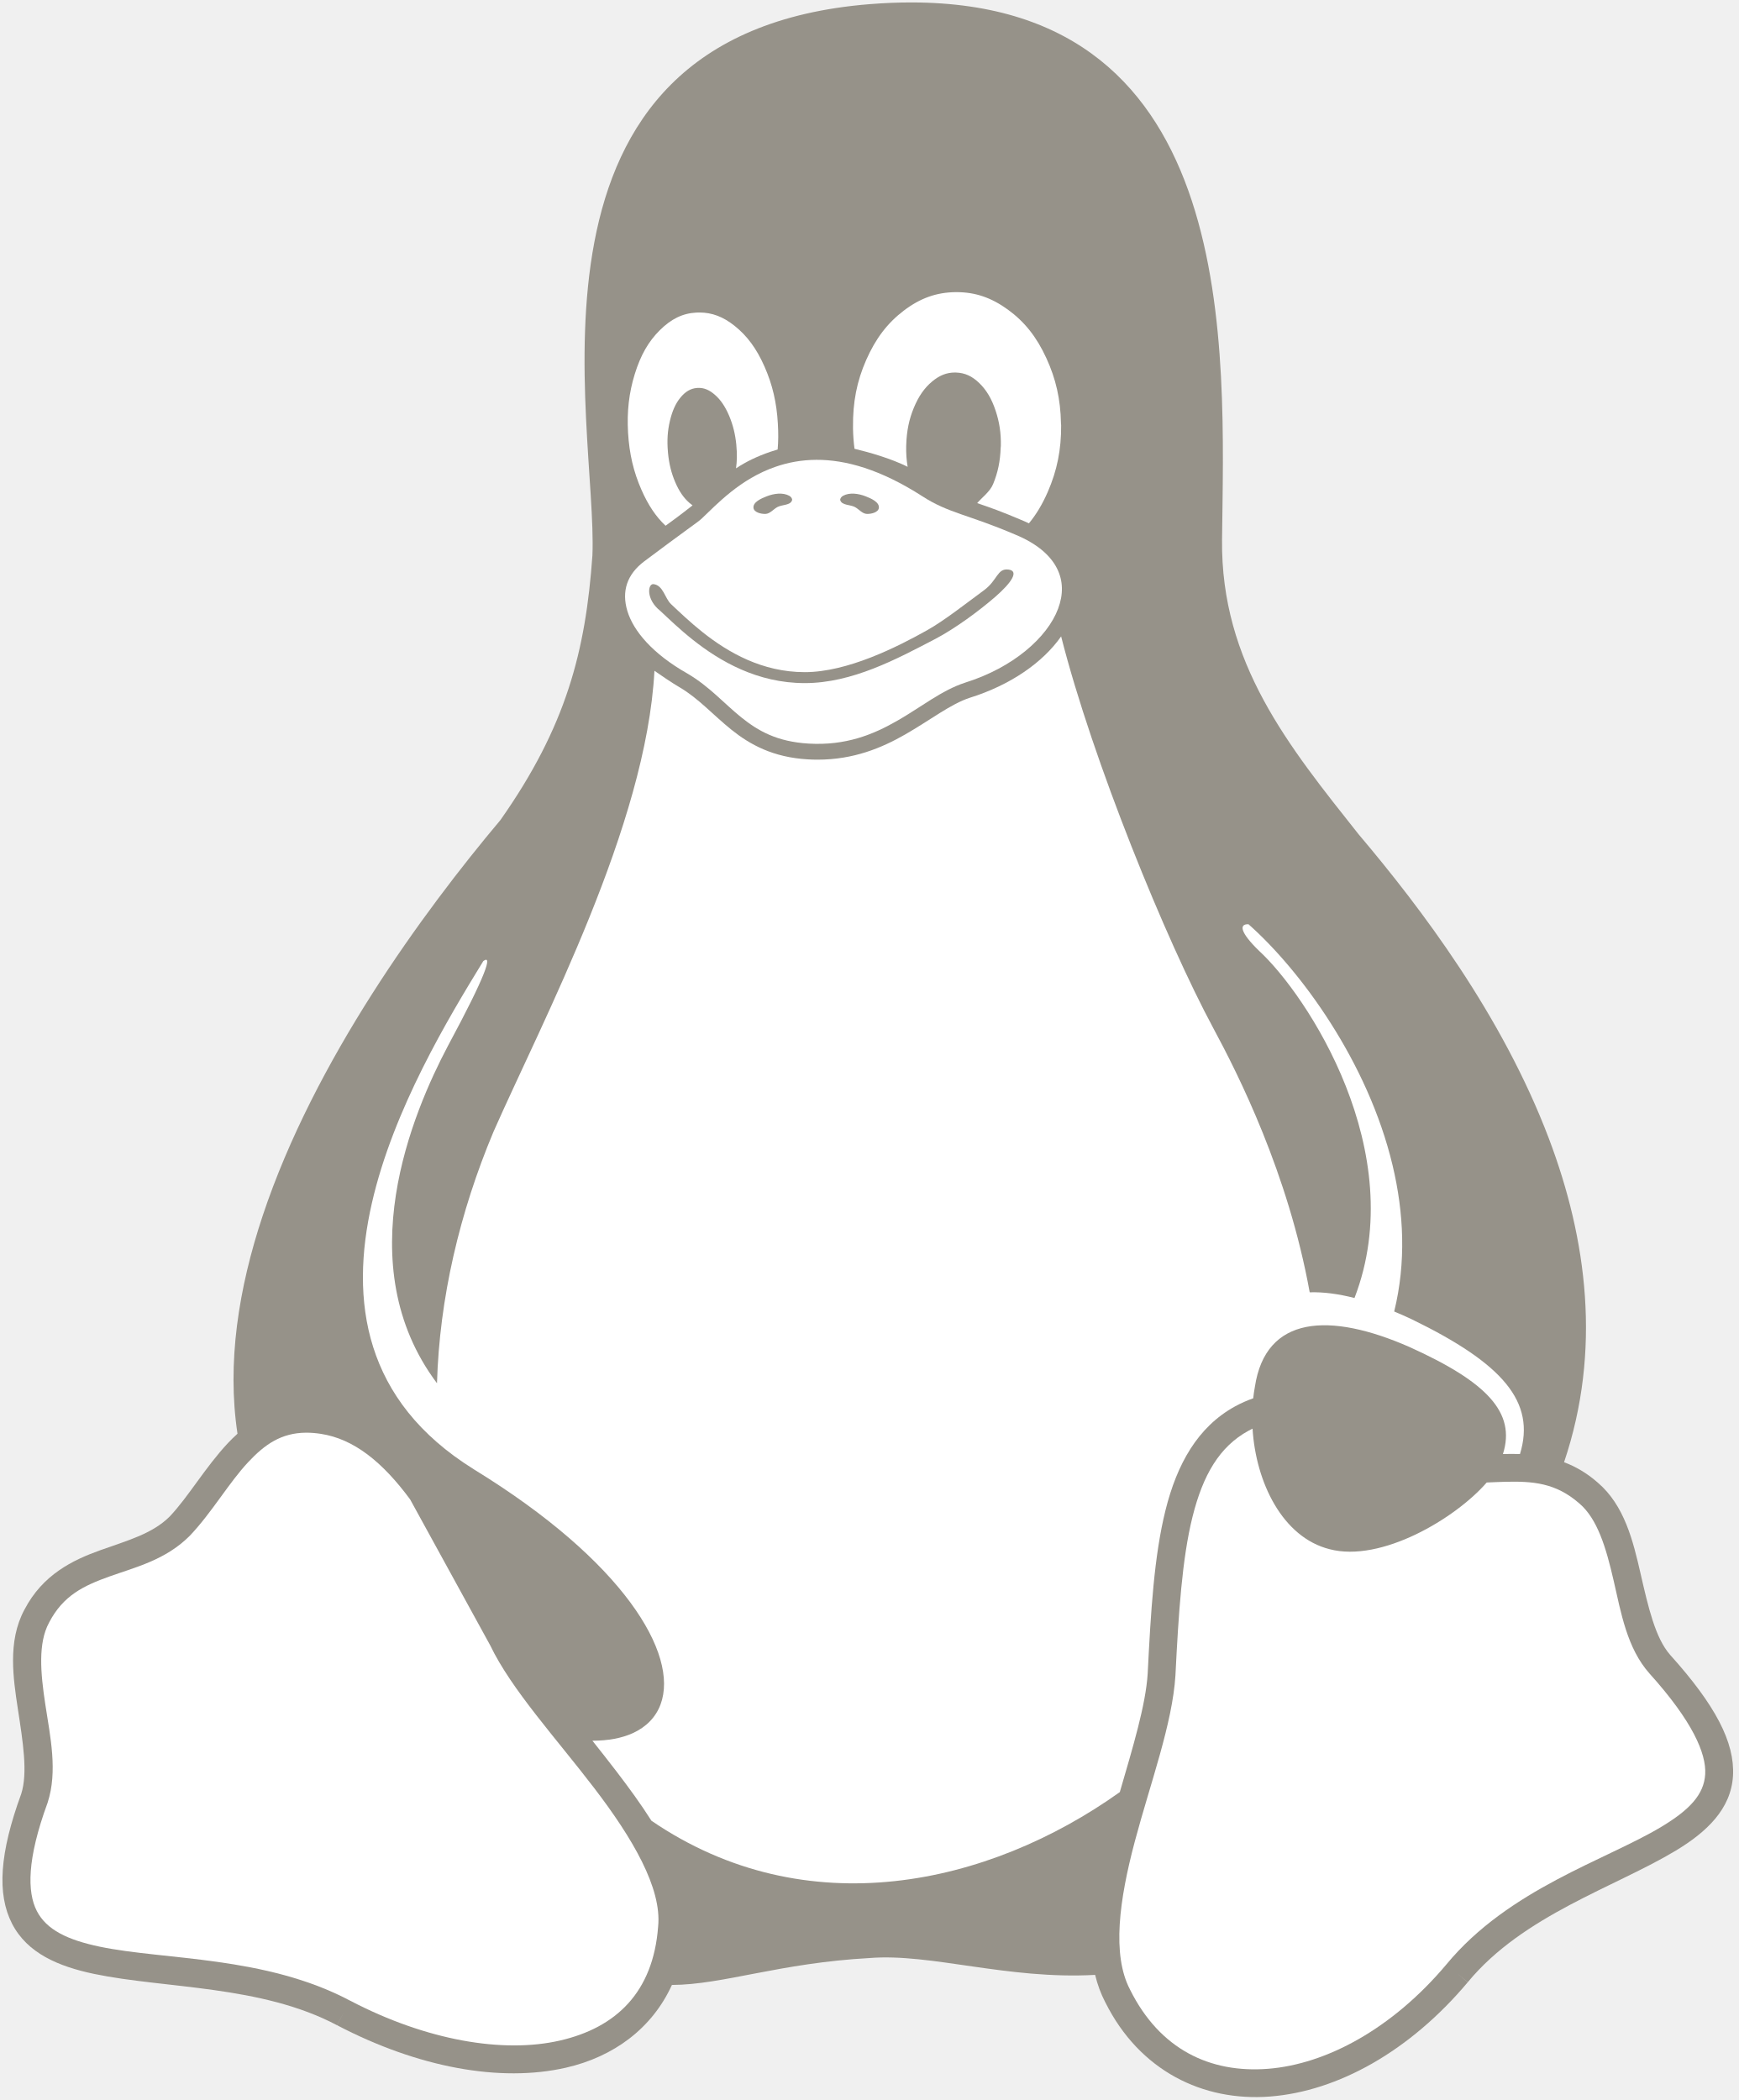
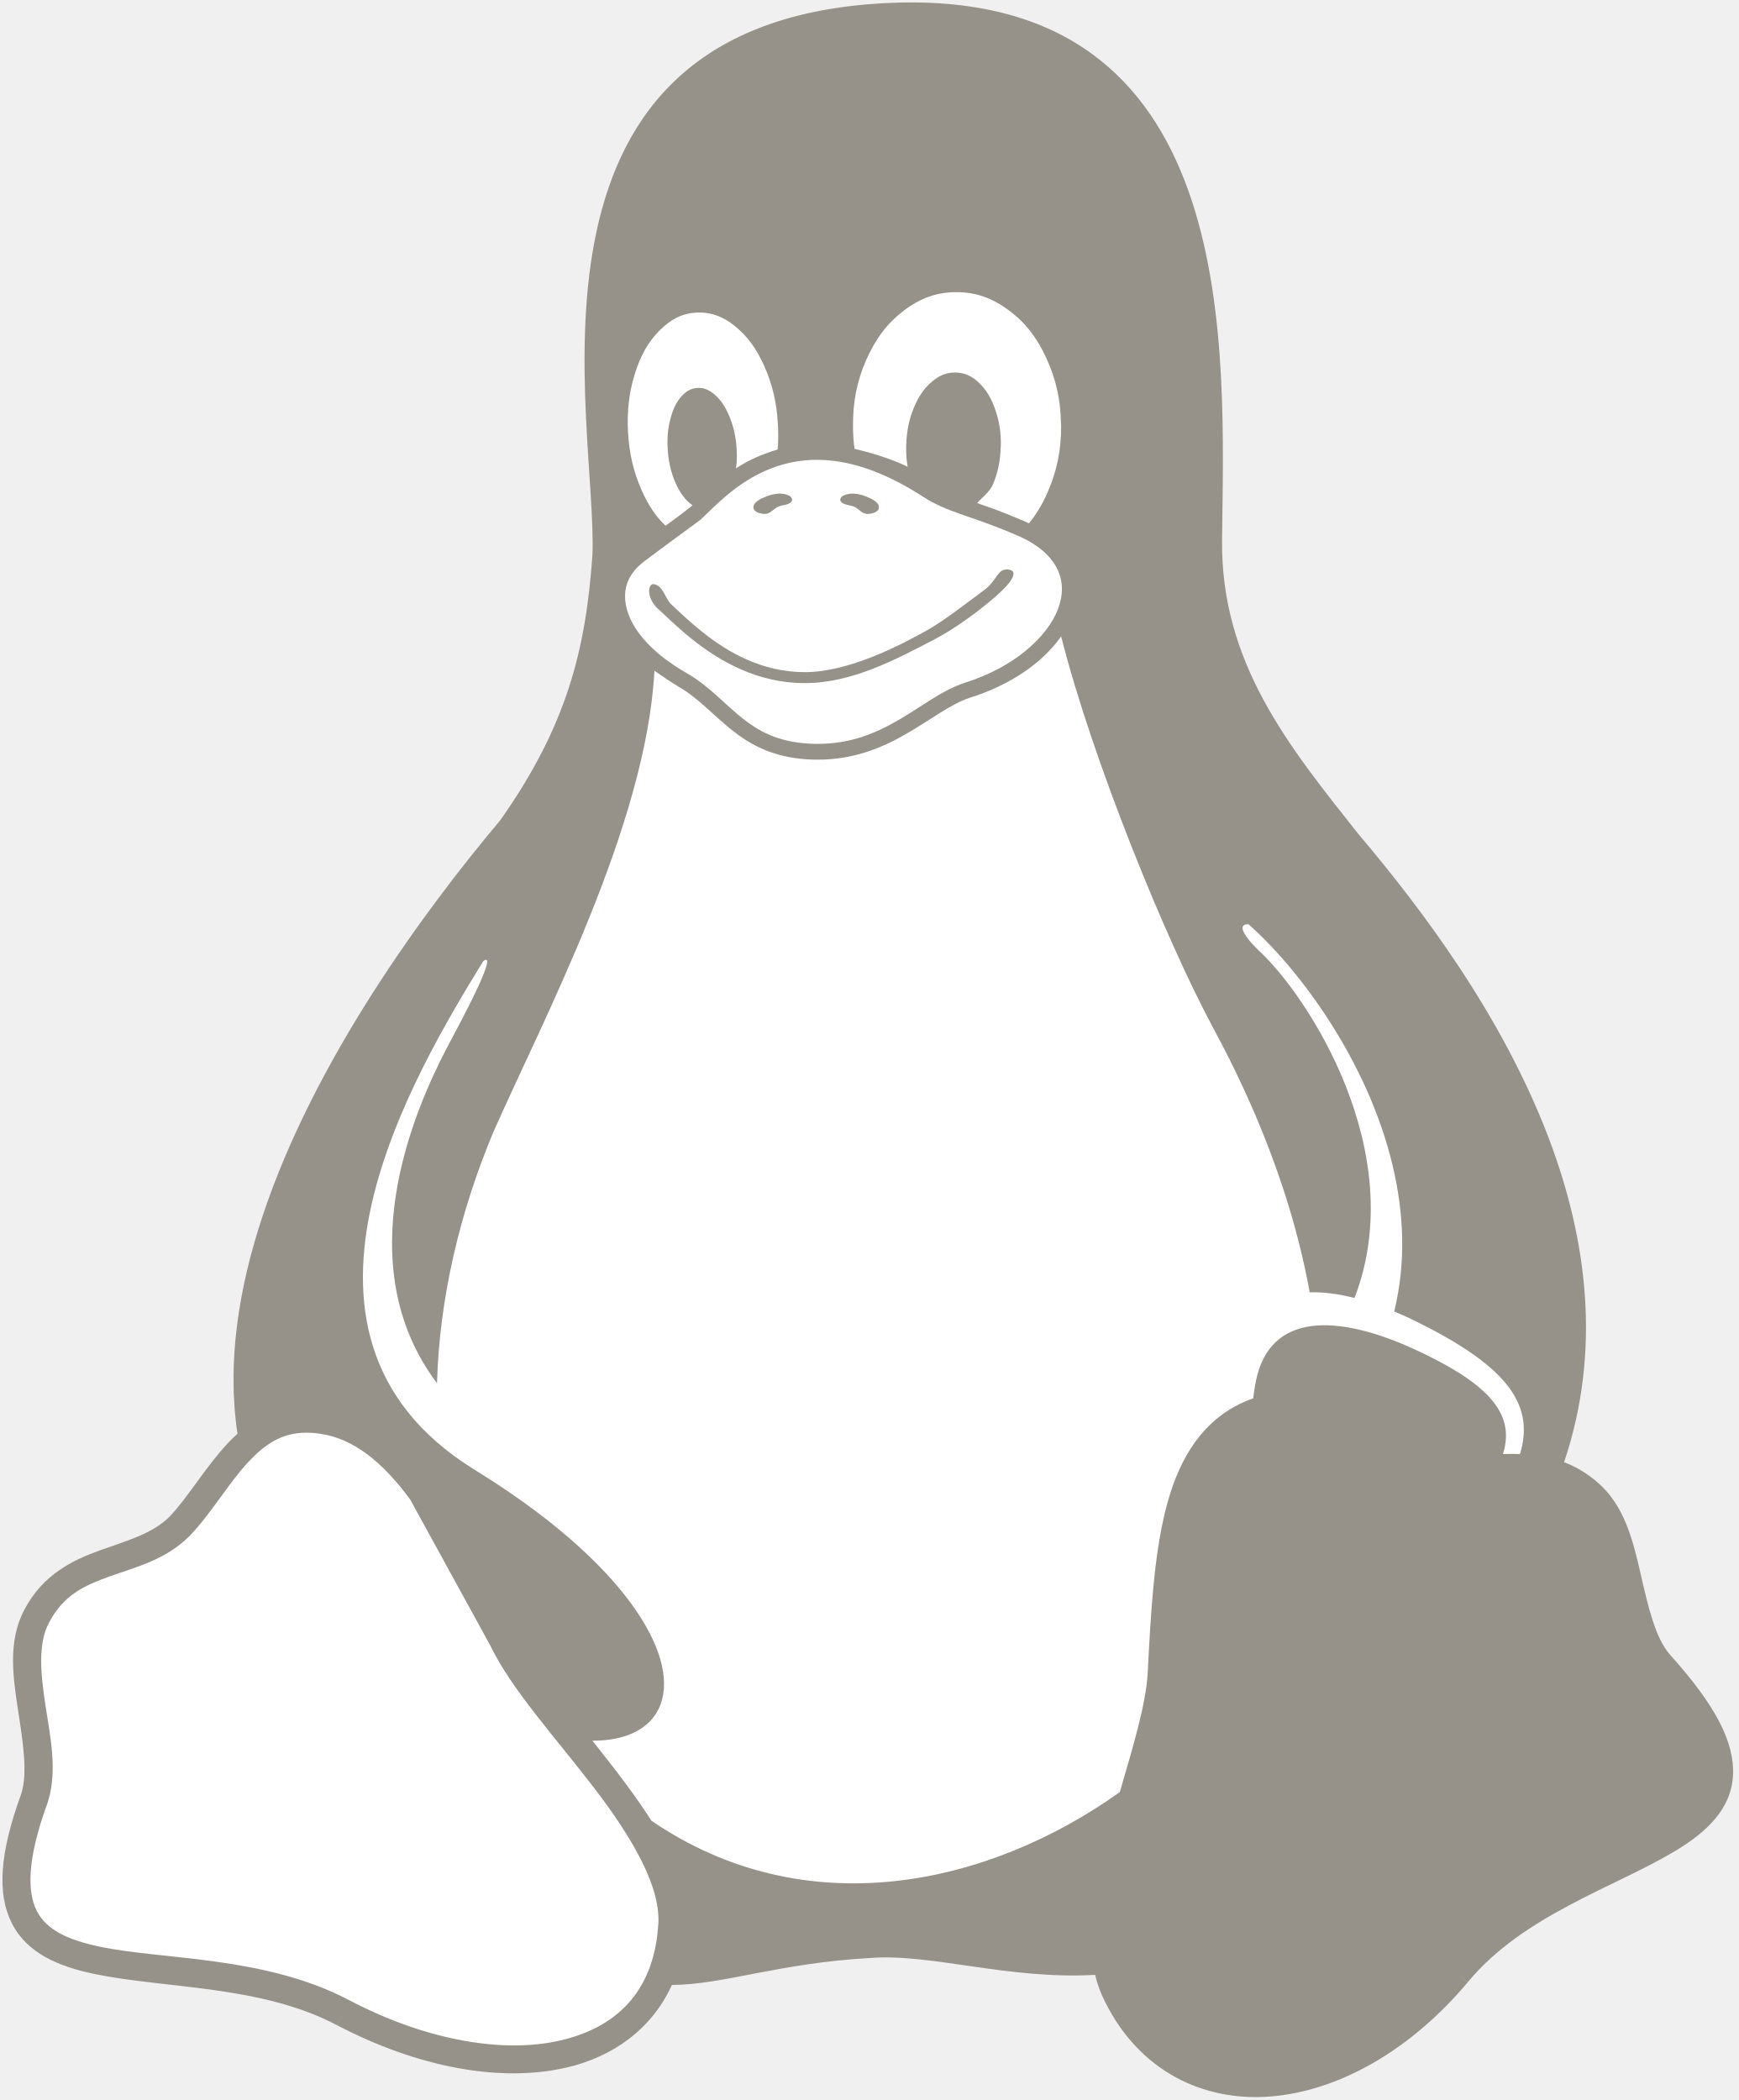
<svg xmlns="http://www.w3.org/2000/svg" version="1.1" id="Calque_1" x="0px" y="0px" width="712px" height="860px" viewBox="0 0 712 860" enable-background="new 0 0 712 860" xml:space="preserve">
  <defs id="defs21">
    <linearGradient id="linearGradient28799-5-5">
      <stop id="stop28801-1-9" offset="0" style="stop-color:#fefefc;stop-opacity:1;" />
      <stop style="stop-color:#fefefc;stop-opacity:1" offset="0.757" id="stop28807-2-6" />
      <stop id="stop28803-6-3" offset="1" style="stop-color:#d4d4d4;stop-opacity:1" />
    </linearGradient>
    <linearGradient id="linearGradient28853-5">
      <stop id="stop28855-3" offset="0" style="stop-color:#969289;stop-opacity:1" />
      <stop style="stop-color:#969289;stop-opacity:1" offset="0.734" id="stop28865-0" />
      <stop id="stop28857-9" offset="1" style="stop-color:#5c5c5c;stop-opacity:1;" />
    </linearGradient>
    <linearGradient id="linearGradient28935-8">
      <stop id="stop28937-7" offset="0" style="stop-color:#949494;stop-opacity:0.392;" />
      <stop style="stop-color:#949494;stop-opacity:1;" offset="0.5" id="stop28943-3" />
      <stop id="stop28939-8" offset="1" style="stop-color:#949494;stop-opacity:0.392;" />
    </linearGradient>
    <linearGradient id="linearGradient28976-3">
      <stop id="stop28978-7" offset="0" style="stop-color:#747474;stop-opacity:1" />
      <stop style="stop-color:#8c8c8c;stop-opacity:1;" offset="0.125" id="stop29259-5" />
      <stop style="stop-color:#a4a4a4;stop-opacity:1;" offset="0.25" id="stop29257-0" />
      <stop style="stop-color:#d4d4d4;stop-opacity:1" offset="0.5" id="stop28984-4" />
      <stop id="stop28986-0" offset="0.619" style="stop-color:#d4d4d4;stop-opacity:1" />
      <stop id="stop28980-2" offset="1" style="stop-color:#7c7c7c;stop-opacity:1" />
    </linearGradient>
    <clipPath id="clipPath29028-5" clipPathUnits="userSpaceOnUse">
      <path id="path29030-7" d="m 85.75,122.362 c -2.78,1.91 -5.111,4.575 -6.25,7.75 -1.436,4.002 -0.886,8.481 0.5,12.5 1.419,4.117 3.794,8.041 7.379,10.512 1.793,1.236 3.868,2.083 6.03,2.339 2.162,0.256 4.409,-0.095 6.34,-1.101 2.353,-1.226 4.148,-3.373 5.262,-5.781 1.114,-2.408 1.589,-5.07 1.738,-7.719 0.19,-3.375 -0.14,-6.806 -1.25,-10 -1.205,-3.469 -3.39,-6.671 -6.473,-8.667 -1.541,-0.998 -3.292,-1.684 -5.111,-1.935 -1.819,-0.252 -3.705,-0.063 -5.416,0.602 -0.975,0.379 -1.887,0.907 -2.75,1.5" style="fill:url(#radialGradient29032);fill-opacity:1;stroke:none" />
    </clipPath>
    <linearGradient id="linearGradient29336-6">
      <stop id="stop29338-1" offset="0" style="stop-color:#646464;stop-opacity:1" />
      <stop style="stop-color:#646464;stop-opacity:1.583" offset="0.306" id="stop29344-7" />
      <stop id="stop29354-5" offset="0.47" style="stop-color:#646464;stop-opacity:1" />
      <stop style="stop-color:#646464;stop-opacity:1.257" offset="0.728" id="stop29356-3" />
      <stop id="stop29340-6" offset="1" style="stop-color:#646464;stop-opacity:1;" />
    </linearGradient>
    <linearGradient id="linearGradient29477-3">
      <stop id="stop29479-5" offset="0" style="stop-color:#757574;stop-opacity:0" />
      <stop style="stop-color:#757574;stop-opacity:1;" offset="0.263" id="stop29487-5" />
      <stop style="stop-color:#757574;stop-opacity:1;" offset="0.5" id="stop29485-0" />
      <stop id="stop29481-3" offset="1" style="stop-color:#757574;stop-opacity:0" />
    </linearGradient>
    <linearGradient id="linearGradient28469-0">
      <stop style="stop-color:#d2940a;stop-opacity:1" offset="0" id="stop28479-4" />
      <stop style="stop-color:#d89c08;stop-opacity:1" offset="0.751" id="stop28477-2" />
      <stop id="stop28485-7" offset="0.866" style="stop-color:#b67e07;stop-opacity:1;" />
      <stop id="stop28473-1" offset="1" style="stop-color:#946106;stop-opacity:1" />
    </linearGradient>
    <linearGradient id="linearGradient28275-8">
      <stop id="stop28277-1" offset="0" style="stop-color:#ad780a;stop-opacity:1" />
      <stop style="stop-color:#d89e08;stop-opacity:1" offset="0.12" id="stop28291-9" />
      <stop style="stop-color:#edb80b;stop-opacity:1" offset="0.255" id="stop28289-6" />
      <stop style="stop-color:#ebc80d;stop-opacity:1" offset="0.392" id="stop28287-6" />
      <stop style="stop-color:#f5d838;stop-opacity:1" offset="0.527" id="stop28285-7" />
      <stop style="stop-color:#f6d811;stop-opacity:1" offset="0.769" id="stop28283-7" />
      <stop id="stop28279-5" offset="1" style="stop-color:#f5cd31;stop-opacity:1" />
    </linearGradient>
    <linearGradient id="linearGradient29529-6">
      <stop id="stop29531-0" offset="0" style="stop-color:#3a2903;stop-opacity:1;" />
      <stop style="stop-color:#735208;stop-opacity:1" offset="0.555" id="stop29539-7" />
      <stop id="stop29533-8" offset="1" style="stop-color:#ac8c04;stop-opacity:1" />
    </linearGradient>
    <clipPath id="clipPath29644-8" clipPathUnits="userSpaceOnUse">
      <path id="path29646-8" d="m 54.232,122.362 c -1.781,0.097 -3.485,0.919 -4.788,2.137 -1.303,1.218 -2.221,2.812 -2.786,4.504 -1.13,3.384 -0.875,7.052 -0.619,10.61 0.233,3.222 0.47,6.505 1.677,9.502 0.603,1.498 1.45,2.91 2.58,4.064 1.13,1.154 2.552,2.042 4.118,2.434 1.469,0.368 3.038,0.292 4.483,-0.162 1.445,-0.454 2.764,-1.279 3.846,-2.338 1.579,-1.545 2.643,-3.566 3.253,-5.689 0.61,-2.123 0.784,-4.352 0.752,-6.561 -0.04,-2.764 -0.401,-5.539 -1.266,-8.164 -0.865,-2.626 -2.246,-5.103 -4.173,-7.086 -0.933,-0.96 -1.998,-1.805 -3.199,-2.397 -1.201,-0.592 -2.543,-0.925 -3.88,-0.853" style="fill:url(#radialGradient29648);fill-opacity:1;stroke:none" />
    </clipPath>
    <clipPath clipPathUnits="userSpaceOnUse" id="clipPath14656-7">
      <path d="m 304.847,225.45 c 6.016,4.923 9.777,12.317 10.943,20.003 1.825,12.031 -2.346,24.075 -6.446,35.533 -0.817,2.285 -1.64,4.59 -1.965,6.995 -0.325,2.405 -0.119,4.948 1.029,7.086 1.303,2.425 3.732,4.125 6.367,4.923 2.589,0.784 5.394,0.761 8.015,0.092 2.621,-0.669 5.061,-1.968 7.187,-3.64 5.48,-4.31 8.758,-10.986 10.01,-17.844 1.252,-6.858 0.639,-13.929 -0.551,-20.798 -1.623,-9.369 -4.309,-18.54 -7.74,-27.408 -2.518,-6.507 -5.468,-12.911 -9.618,-18.52 -4.046,-5.469 -9.162,-10.09 -13.103,-15.635 -2.732,-3.844 -4.9,-8.131 -8.192,-11.508 -1.646,-1.689 -3.577,-3.135 -5.77,-4.001 -2.193,-0.866 -4.664,-1.124 -6.933,-0.482 -1.505,0.426 -2.892,1.237 -4.038,2.301 -1.146,1.064 -2.053,2.376 -2.693,3.803 -1.28,2.853 -1.477,6.112 -0.965,9.198 0.661,3.983 2.444,7.693 4.466,11.189 2.274,3.932 4.918,7.719 8.384,10.654 3.599,3.047 7.962,5.074 11.611,8.06" id="path14658-9" style="fill:none;stroke:#c17d11;stroke-width:1px;stroke-linecap:butt;stroke-linejoin:miter;stroke-opacity:1" />
    </clipPath>
    <clipPath clipPathUnits="userSpaceOnUse" id="clipPath14489-3">
      <path style="fill:url(#linearGradient14493);fill-opacity:1;stroke:none" d="m 516.006,331.876 c -0.671,1.719 -1.627,3.327 -2.816,4.738 -2.624,3.115 -6.268,5.17 -9.896,7.02 -6.189,3.154 -12.602,5.922 -18.42,9.717 -3.898,2.542 -7.496,5.527 -10.86,8.742 -2.877,2.75 -5.606,5.687 -8.832,8.018 -3.256,2.351 -7.019,4.054 -10.991,4.65 -4.83,0.725 -9.821,-0.213 -14.299,-2.164 -3.138,-1.367 -6.156,-3.323 -7.963,-6.229 -1.814,-2.918 -2.228,-6.488 -2.233,-9.924 -0.008,-6.077 1.118,-12.09 2.178,-18.073 0.881,-4.972 1.719,-9.955 2.26,-14.975 0.983,-9.131 0.976,-18.353 0.32,-27.513 -0.11,-1.534 -0.238,-3.083 -0.008,-4.604 0.229,-1.521 0.855,-3.037 2.021,-4.04 1.077,-0.927 2.521,-1.336 3.939,-1.415 1.419,-0.079 2.834,0.147 4.24,0.352 3.313,0.484 6.652,0.865 9.889,1.717 2.043,0.537 4.033,1.259 6.072,1.811 3.403,0.92 6.966,1.361 10.467,0.952 3.769,-0.441 7.43,-1.857 11.224,-1.765 1.557,0.038 3.102,0.332 4.586,0.8 1.515,0.478 3.009,1.162 4.123,2.295 0.846,0.861 1.436,1.945 1.879,3.069 0.66,1.674 1.015,3.457 1.167,5.249 0.135,1.588 0.113,3.194 0.414,4.759 0.495,2.575 1.847,4.923 3.528,6.935 1.681,2.012 3.69,3.72 5.696,5.408 1.999,1.681 4.011,3.355 6.167,4.828 1.012,0.692 2.056,1.339 3.017,2.101 0.961,0.761 1.845,1.647 2.445,2.715 0.815,1.449 1.064,3.208 0.683,4.826 l 2e-5,0" id="path14491-6" />
    </clipPath>
    <clipPath clipPathUnits="userSpaceOnUse" id="clipPath14481-1">
      <path style="fill:url(#linearGradient14485);fill-opacity:1;stroke:none" d="m 516.006,331.876 c -0.671,1.719 -1.627,3.327 -2.816,4.738 -2.624,3.115 -6.268,5.17 -9.896,7.02 -6.189,3.154 -12.602,5.922 -18.42,9.717 -3.898,2.542 -7.496,5.527 -10.86,8.742 -2.877,2.75 -5.606,5.687 -8.832,8.018 -3.256,2.351 -7.019,4.054 -10.991,4.65 -4.83,0.725 -9.821,-0.213 -14.299,-2.164 -3.138,-1.367 -6.156,-3.323 -7.963,-6.229 -1.814,-2.918 -2.228,-6.488 -2.233,-9.924 -0.008,-6.077 1.118,-12.09 2.178,-18.073 0.881,-4.972 1.719,-9.955 2.26,-14.975 0.983,-9.131 0.976,-18.353 0.32,-27.513 -0.11,-1.534 -0.238,-3.083 -0.008,-4.604 0.229,-1.521 0.855,-3.037 2.021,-4.04 1.077,-0.927 2.521,-1.336 3.939,-1.415 1.419,-0.079 2.834,0.147 4.24,0.352 3.313,0.484 6.652,0.865 9.889,1.717 2.043,0.537 4.033,1.259 6.072,1.811 3.403,0.92 6.966,1.361 10.467,0.952 3.769,-0.441 7.43,-1.857 11.224,-1.765 1.557,0.038 3.102,0.332 4.586,0.8 1.515,0.478 3.009,1.162 4.123,2.295 0.846,0.861 1.436,1.945 1.879,3.069 0.66,1.674 1.015,3.457 1.167,5.249 0.135,1.588 0.113,3.194 0.414,4.759 0.495,2.575 1.847,4.923 3.528,6.935 1.681,2.012 3.69,3.72 5.696,5.408 1.999,1.681 4.011,3.355 6.167,4.828 1.012,0.692 2.056,1.339 3.017,2.101 0.961,0.761 1.845,1.647 2.445,2.715 0.815,1.449 1.064,3.208 0.683,4.826 l 2e-5,0" id="path14483-3" />
    </clipPath>
    <clipPath clipPathUnits="userSpaceOnUse" id="clipPath14473-5">
      <path style="fill:url(#linearGradient14477);fill-opacity:1;stroke:none" d="m 511.827,331.9 c -0.606,1.404 -1.442,2.708 -2.464,3.845 -2.325,2.588 -5.507,4.222 -8.659,5.697 -5.42,2.535 -11.001,4.779 -16.116,7.885 -3.383,2.054 -6.537,4.472 -9.502,7.094 -2.525,2.233 -4.93,4.627 -7.728,6.506 -2.883,1.936 -6.175,3.299 -9.616,3.774 -4.218,0.582 -8.553,-0.183 -12.51,-1.756 -2.709,-1.077 -5.366,-2.619 -6.967,-5.055 -1.538,-2.341 -1.933,-5.252 -1.953,-8.053 -0.035,-4.939 0.965,-9.818 1.906,-14.666 0.782,-4.03 1.527,-8.072 1.977,-12.152 0.818,-7.406 0.661,-14.885 0.28,-22.327 -0.064,-1.249 -0.134,-2.51 0.079,-3.743 0.213,-1.233 0.736,-2.452 1.682,-3.271 0.939,-0.814 2.21,-1.159 3.451,-1.212 1.242,-0.052 2.476,0.164 3.705,0.349 2.89,0.436 5.811,0.709 8.652,1.393 1.787,0.43 3.531,1.02 5.313,1.469 2.986,0.753 6.096,1.107 9.158,0.772 3.294,-0.36 6.507,-1.51 9.82,-1.432 1.358,0.032 2.708,0.271 4.013,0.649 1.313,0.38 2.617,0.92 3.607,1.862 0.725,0.691 1.25,1.569 1.644,2.49 0.576,1.348 0.886,2.8 1.021,4.26 0.119,1.289 0.105,2.594 0.363,3.862 0.437,2.149 1.64,4.081 3.115,5.704 1.475,1.622 3.224,2.968 4.956,4.312 1.756,1.364 3.51,2.74 5.396,3.918 0.882,0.551 1.793,1.059 2.635,1.671 0.841,0.612 1.619,1.339 2.145,2.237 0.684,1.167 0.902,2.599 0.598,3.917 l 2e-5,0" id="path14475-9" />
    </clipPath>
    <linearGradient id="linearGradient14518-6">
      <stop id="stop14540-0" offset="0" style="stop-color:#110800;stop-opacity:1;" />
      <stop style="stop-color:#a65a00;stop-opacity:0.8;" offset="0.591" id="stop14542-5" />
      <stop style="stop-color:#ff921e;stop-opacity:0;" offset="1" id="stop14522-4" />
    </linearGradient>
    <clipPath clipPathUnits="userSpaceOnUse" id="clipPath14822-9">
      <path d="m 386.188,285.328 c -0.405,-1.104 -1.118,-2.082 -1.991,-2.87 -0.872,-0.788 -1.9,-1.392 -2.983,-1.852 -2.165,-0.919 -4.521,-1.261 -6.832,-1.696 -2.179,-0.409 -4.342,-0.906 -6.528,-1.277 -2.271,-0.386 -4.618,-0.632 -6.865,-0.125 -1.966,0.443 -3.784,1.459 -5.272,2.819 -1.487,1.36 -2.649,3.056 -3.485,4.89 -1.472,3.23 -1.935,6.865 -1.654,10.403 0.209,2.633 0.875,5.346 2.609,7.339 1.401,1.611 3.387,2.615 5.434,3.221 3.525,1.043 7.367,0.988 10.86,-0.155 5.767,-1.931 10.876,-5.774 14.33,-10.779 1.139,-1.65 2.112,-3.448 2.553,-5.403 0.336,-1.49 0.348,-3.081 -0.178,-4.515" id="path14824-1" style="fill:none;stroke:#ce5c00;stroke-width:1px;stroke-linecap:butt;stroke-linejoin:miter;stroke-opacity:1" />
    </clipPath>
    <clipPath clipPathUnits="userSpaceOnUse" id="clipPath14822-2-4">
      <path d="m 386.188,285.328 c -0.405,-1.104 -1.118,-2.082 -1.991,-2.87 -0.872,-0.788 -1.9,-1.392 -2.983,-1.852 -2.165,-0.919 -4.521,-1.261 -6.832,-1.696 -2.179,-0.409 -4.342,-0.906 -6.528,-1.277 -2.271,-0.386 -4.618,-0.632 -6.865,-0.125 -1.966,0.443 -3.784,1.459 -5.272,2.819 -1.487,1.36 -2.649,3.056 -3.485,4.89 -1.472,3.23 -1.935,6.865 -1.654,10.403 0.209,2.633 0.875,5.346 2.609,7.339 1.401,1.611 3.387,2.615 5.434,3.221 3.525,1.043 7.367,0.988 10.86,-0.155 5.767,-1.931 10.876,-5.774 14.33,-10.779 1.139,-1.65 2.112,-3.448 2.553,-5.403 0.336,-1.49 0.348,-3.081 -0.178,-4.515" id="path14824-6-5" style="fill:none;stroke:#ce5c00;stroke-width:1px;stroke-linecap:butt;stroke-linejoin:miter;stroke-opacity:1" />
    </clipPath>
    <clipPath clipPathUnits="userSpaceOnUse" id="clipPath15031-3">
      <path style="fill:none;stroke:#729fcf;stroke-width:0.125;stroke-linecap:butt;stroke-linejoin:miter;stroke-miterlimit:4;stroke-dasharray:none;stroke-opacity:1" d="m 248.061,184.612 c -2.601,3.44 -5.233,6.856 -7.897,10.247 -2.833,3.607 -5.701,7.187 -8.587,10.751 -3.541,4.374 -7.152,8.793 -9.449,13.93 -1.974,4.414 -2.91,9.207 -4.265,13.849 -1.539,5.272 -3.626,10.37 -5.971,15.336 -2.165,4.585 -4.55,9.063 -6.939,13.536 -1.738,3.254 -3.505,6.581 -4.108,10.221 -0.476,2.876 -0.198,5.844 0.534,8.666 0.732,2.822 1.91,5.511 3.238,8.106 5.667,11.075 14.17,20.622 24.242,27.925 4.571,3.314 9.467,6.181 14.602,8.526 2.782,1.27 5.714,2.404 8.772,2.457 1.529,0.026 3.074,-0.225 4.474,-0.841 1.4,-0.615 2.651,-1.604 3.483,-2.887 1.023,-1.578 1.37,-3.538 1.165,-5.407 -0.205,-1.869 -0.935,-3.653 -1.913,-5.259 -2.39,-3.923 -6.165,-6.761 -9.796,-9.573 -7.841,-6.074 -15.425,-12.48 -22.682,-19.24 -2.049,-1.909 -4.098,-3.878 -5.53,-6.284 -1.394,-2.344 -2.148,-5.014 -2.658,-7.693 -1.4,-7.349 -1.04,-15.083 1.46,-22.133 0.978,-2.758 2.271,-5.392 3.518,-8.04 2.162,-4.589 4.211,-9.263 7.049,-13.467 3.533,-5.233 8.245,-9.673 11.151,-15.278 2.455,-4.734 3.494,-10.057 4.362,-15.318 0.665,-4.031 1.248,-8.075 1.746,-12.13" id="path15033-2" />
    </clipPath>
    <clipPath clipPathUnits="userSpaceOnUse" id="clipPath14186-9">
      <path id="path14188-1" d="m 137.577,281.019 c 1.599,-0.663 3.398,-0.784 5.101,-0.47 1.703,0.314 3.311,1.049 4.743,2.022 2.864,1.946 4.988,4.778 7.023,7.58 4.672,6.434 9.169,13.002 13.245,19.829 3.306,5.538 6.344,11.257 10.164,16.453 2.494,3.392 5.307,6.539 7.813,9.922 2.506,3.383 4.728,7.056 5.839,11.117 1.444,5.277 0.885,11.093 -1.627,15.953 -1.767,3.419 -4.476,6.352 -7.772,8.339 -3.296,1.987 -7.171,3.014 -11.016,2.87 -6.114,-0.229 -11.699,-3.285 -17.384,-5.549 -11.581,-4.612 -24.16,-6.059 -36.097,-9.652 -3.669,-1.104 -7.276,-2.411 -10.97,-3.426 -1.641,-0.451 -3.309,-0.848 -4.859,-1.551 -1.55,-0.703 -3,-1.749 -3.862,-3.217 -0.666,-1.134 -0.948,-2.47 -0.93,-3.786 0.018,-1.316 0.326,-2.615 0.774,-3.852 0.896,-2.474 2.343,-4.714 3.32,-7.157 1.595,-3.989 1.882,-8.388 1.667,-12.679 -0.215,-4.291 -0.911,-8.545 -1.205,-12.831 -0.131,-1.914 -0.181,-3.853 0.185,-5.736 0.365,-1.883 1.176,-3.725 2.558,-5.055 1.274,-1.227 2.965,-1.955 4.696,-2.317 1.732,-0.361 3.515,-0.377 5.284,-0.338 1.768,0.04 3.541,0.134 5.304,-0.011 1.763,-0.145 3.533,-0.541 5.069,-1.418 1.46,-0.834 2.654,-2.075 3.644,-3.434 0.989,-1.36 1.789,-2.846 2.609,-4.314 0.82,-1.468 1.668,-2.932 2.742,-4.226 1.073,-1.295 2.389,-2.423 3.943,-3.067" style="fill:#969289;fill-opacity:1;stroke:none" />
    </clipPath>
  </defs>
  <path d="M683.91,677.74c-0.01-0.01-0.021-0.021-0.021-0.03c-6.069-6.85-8.96-19.55-12.069-33.08c-3.101-13.52-6.57-28.1-17.67-37.55  c-0.021-0.021-0.051-0.04-0.07-0.061c-2.2-1.92-4.46-3.539-6.73-4.89c-2.279-1.35-4.59-2.45-6.899-3.32  c15.43-45.76,9.38-91.329-6.2-132.5c-19.11-50.54-52.48-94.569-77.97-124.689c-28.53-35.99-56.431-70.15-55.88-120.61  C501.25,144,508.87,1.19,373.35,1c-5.51-0.01-11.26,0.22-17.25,0.7C204.66,13.89,244.83,173.89,242.58,227.46  c-2.77,39.18-10.71,70.06-37.66,108.36c-31.65,37.64-76.23,98.57-97.34,162c-9.96,29.93-14.7,60.439-10.33,89.319  c-1.37,1.23-2.67,2.521-3.92,3.841c-9.29,9.93-16.16,21.949-23.81,30.039c-7.15,7.141-17.33,9.851-28.53,13.86  c-11.2,4.021-23.49,9.94-30.95,24.26c0,0,0,0.011-0.01,0.011c-0.01,0.02-0.02,0.05-0.04,0.069c-3.51,6.55-4.65,13.62-4.65,20.79  c0,6.63,0.98,13.351,1.97,19.82c2.06,13.46,4.15,26.189,1.38,34.81c-8.86,24.23-10,40.98-3.76,53.141  c6.26,12.18,19.11,17.55,33.64,20.59c29.06,6.06,68.41,4.56,99.42,21l2.67-5.03l-2.64,5.04c33.2,17.36,66.86,23.521,93.71,17.39  c19.48-4.439,35.28-16.039,43.4-33.88c21-0.1,44.05-9,80.97-11.029c25.05-2.021,56.34,8.899,92.33,6.899  c0.94,3.9,2.301,7.66,4.16,11.23c0.021,0.029,0.04,0.069,0.061,0.1c13.949,27.9,39.869,40.66,67.5,38.48  c27.659-2.181,57.069-18.49,80.85-46.78l-4.36-3.66l4.391,3.62c22.66-27.48,60.27-38.87,85.22-53.91  c12.47-7.52,22.58-16.939,23.37-30.62C710.4,713.55,702.37,698.23,683.91,677.74z" id="path3" style="fill:#969289;fill-opacity:1" fill="#000000" />
-   <path fill="#D6A312" d="M698.24,726.57c-0.48,8.439-6.59,14.71-17.88,21.51c-22.561,13.61-62.551,25.45-88.08,56.38  c-22.181,26.39-49.221,40.88-73.03,42.76s-44.35-8-56.47-32.31l-0.021-0.05l-0.029-0.061c-7.521-14.3-4.391-36.85,1.939-60.649  c6.33-23.79,15.43-48.23,16.65-68.08v-0.061c1.279-25.439,2.71-47.66,6.979-64.81c4.28-17.15,11.01-28.75,22.931-35.28  c0.56-0.3,1.109-0.59,1.659-0.86c1.351,22.03,12.261,44.511,31.54,49.37c21.101,5.561,51.511-12.54,64.351-27.31  c2.569-0.101,5.069-0.23,7.5-0.29c11.27-0.271,20.71,0.38,30.37,8.82l0.029,0.029l0.03,0.021c7.42,6.29,10.95,18.17,14.01,31.47  c3.061,13.311,5.5,27.8,14.681,38.13l0.01,0.01l0.01,0.021C693.06,704.9,698.73,718.12,698.24,726.57z" id="path5" style="fill:#ffffff;fill-opacity:1" />
+   <path fill="#D6A312" d="M698.24,726.57c-0.48,8.439-6.59,14.71-17.88,21.51c-22.561,13.61-62.551,25.45-88.08,56.38  c-22.181,26.39-49.221,40.88-73.03,42.76s-44.35-8-56.47-32.31l-0.021-0.05l-0.029-0.061c-7.521-14.3-4.391-36.85,1.939-60.649  c6.33-23.79,15.43-48.23,16.65-68.08v-0.061c1.279-25.439,2.71-47.66,6.979-64.81c4.28-17.15,11.01-28.75,22.931-35.28  c0.56-0.3,1.109-0.59,1.659-0.86c1.351,22.03,12.261,44.511,31.54,49.37c21.101,5.561,51.511-12.54,64.351-27.31  c2.569-0.101,5.069-0.23,7.5-0.29c11.27-0.271,20.71,0.38,30.37,8.82l0.029,0.029l0.03,0.021c7.42,6.29,10.95,18.17,14.01,31.47  c3.061,13.311,5.5,27.8,14.681,38.13l0.01,0.01l0.01,0.021C693.06,704.9,698.73,718.12,698.24,726.57z" id="path5" style="fill:transparent;fill-opacity:1" />
  <path d="M269.49,788.95l-0.01,0.06v0.07c-2.04,26.74-17.12,41.3-40.28,46.59c-23.14,5.29-54.53,0.021-85.87-16.37  c-0.01,0-0.02-0.01-0.03-0.01c-34.68-18.37-75.93-16.54-102.4-22.07c-13.23-2.76-21.87-6.92-25.83-14.64  c-3.96-7.73-4.05-21.2,4.37-44.17l0.04-0.101l0.03-0.1c4.17-12.85,1.08-26.91-0.94-40.11c-2.02-13.189-3.01-25.199,1.5-33.56  l0.04-0.08c5.77-11.12,14.23-15.1,24.73-18.86c10.51-3.77,22.96-6.729,32.79-16.59l0.06-0.05l0.05-0.05  c9.09-9.59,15.92-21.62,23.91-30.15c6.74-7.2,13.49-11.97,23.66-12.04c0.12,0.011,0.23,0.011,0.35,0  c1.78,0.011,3.67,0.16,5.67,0.471c13.5,2.04,25.27,11.479,36.61,26.859l32.74,59.67l0.01,0.03l0.02,0.02  c8.71,18.19,27.11,38.2,42.7,58.61C259,752.78,271.06,773.27,269.49,788.95z" id="path7" style="fill:#ffffff;fill-opacity:1" fill="#D6A312" />
  <path d="M432.77,232.69c-2.63-5.15-8-10.05-17.14-13.8l-0.02-0.01l-0.03-0.01c-19.01-8.14-27.26-8.72-37.87-15.62  c-17.27-11.1-31.54-14.99-43.4-14.94c-6.21,0.02-11.76,1.12-16.73,2.84c-14.45,4.97-24.04,15.34-30.05,21.03l-0.01,0.01  c0,0.01-0.01,0.01-0.01,0.02c-1.18,1.12-2.7,2.14-6.38,4.84c-3.71,2.71-9.27,6.79-17.27,12.79c-7.11,5.33-9.42,12.27-6.96,20.4  c2.45,8.13,10.29,17.51,24.63,25.62l0.02,0.02l0.03,0.01c8.9,5.23,14.98,12.28,21.96,17.89c3.49,2.8,7.16,5.3,11.58,7.19  c4.42,1.89,9.58,3.17,16.04,3.55c15.16,0.88,26.32-3.67,36.17-9.31c9.87-5.63,18.229-12.52,27.82-15.63l0.02-0.01l0.021-0.01  c19.659-6.14,33.68-18.51,38.069-30.26C435.46,243.42,435.39,237.84,432.77,232.69z" id="path9" style="fill:#ffffff;fill-opacity:1" fill="#D6A312" />
  <path d="m 382.89,261.71 c -15.641,8.153 -33.91,18.04 -53.35,18.04 -19.43,0 -34.78,-8.98 -45.82,-17.73 -5.52,-4.37 -10,-8.72 -13.38,-11.88 -5.864,-4.629 -5.162,-11.122 -2.752,-10.93 4.039,0.504 4.649,5.822 7.192,8.2 3.44,3.22 7.75,7.39 12.97,11.53 10.44,8.27 24.36,16.32 41.79,16.32 17.4,0 37.712,-10.215 50.11,-17.17 7.024,-3.94 15.962,-11.003 23.257,-16.357 5.581,-4.096 5.377,-9.029 9.985,-8.492 4.608,0.537 1.199,5.46 -5.254,11.092 -6.453,5.632 -16.548,13.104 -24.748,17.378 z" id="path11" style="fill:#969289;fill-opacity:1" />
  <path d="M622.39,595.47c-2.17-0.08-4.31-0.069-6.39-0.02c-0.19,0.01-0.38,0.01-0.58,0.01  c5.37-16.96-6.51-29.47-38.17-43.79c-32.83-14.439-58.99-13.01-63.41,16.29c-0.28,1.53-0.51,3.1-0.68,4.68  c-2.46,0.86-4.92,1.94-7.4,3.29c-15.41,8.44-23.83,23.74-28.51,42.521c-4.67,18.76-6.02,41.43-7.3,66.92c0,0.01,0,0.01,0,0.02  c-0.79,12.811-6.07,30.15-11.41,48.511c-53.78,38.369-128.42,54.989-191.8,11.729c-4.29-6.79-9.22-13.52-14.29-20.16  c-3.24-4.239-6.57-8.45-9.87-12.609c6.5,0.01,12.03-1.061,16.5-3.08c5.56-2.53,9.46-6.57,11.4-11.771  c3.86-10.39-0.02-25.05-12.39-41.8c-12.37-16.74-33.32-35.63-64.1-54.51c0,0,0,0,0-0.01c-22.62-14.07-35.26-31.311-41.18-50.03  c-5.93-18.73-5.1-38.98-0.53-58.97c8.76-38.37,31.26-75.69,45.62-99.11c3.86-2.84,1.38,5.28-14.54,34.84  c-14.26,27.021-40.93,89.38-4.42,138.061c0.98-34.641,9.25-69.971,23.14-103.021c20.23-45.85,62.54-125.38,65.9-188.76  c1.74,1.26,7.69,5.28,10.34,6.79c0.01,0.01,0.01,0.01,0.02,0.01c7.76,4.57,13.59,11.25,21.14,17.32  c7.57,6.08,17.02,11.33,31.3,12.16c1.37,0.08,2.71,0.12,4.02,0.12c14.72,0,26.2-4.8,35.76-10.27  c10.391-5.94,18.69-12.52,26.561-15.08c0.01-0.01,0.02-0.01,0.03-0.01c16.63-5.2,29.84-14.4,37.359-25.12  c12.92,50.92,42.96,124.47,62.271,160.36c10.27,19.04,30.689,59.5,39.51,108.25c5.59-0.171,11.75,0.64,18.34,2.329  c23.07-59.81-19.56-124.22-39.06-142.16c-7.87-7.64-8.25-11.06-4.34-10.9c21.14,18.71,48.909,56.32,59.01,98.78  c4.609,19.359,5.59,39.72,0.649,59.81c2.41,1,4.87,2.09,7.36,3.271C615.28,558.39,628.97,574.07,622.39,595.47z" id="path13" fill="#FFFFFF" />
  <path d="m 434.51,174.03 c 0.08,10.09 -1.66,18.68 -5.49,27.45 -2.18,5 -4.689,9.2 -7.699,12.84 -1.021,-0.49 -2.08,-0.96 -3.181,-1.41 -3.81,-1.63 -7.18,-2.97 -10.199,-4.11 -3.021,-1.14 -5.378,-1.919 -7.809,-2.759 1.761,-2.13 5.23,-4.64 6.521,-7.79 1.96,-4.75 2.92,-9.39 3.1,-14.92 0,-0.22 0.07,-0.41 0.07,-0.67 0.11,-5.3 -0.59,-9.83 -2.14,-14.47 -1.62,-4.87 -3.681,-8.37 -6.66,-11.28 -2.99,-2.91 -5.97,-4.23 -9.55,-4.35 -0.17,-0.01 -0.33,-0.01 -0.5,-0.01 -3.36,0.01 -6.28,1.17 -9.301,3.69 -3.17,2.65 -5.52,6.04 -7.479,10.76 -1.95,4.72 -2.91,9.4 -3.101,14.96 -0.029,0.22 -0.029,0.41 -0.029,0.63 -0.07,3.06 0.13,5.86 0.6,8.58 -6.88,-3.43 -15.682,-5.931 -21.762,-7.381 -0.35,-2.63 -0.55,-5.34 -0.61,-8.18 l 0,-0.77 c -0.11,-10.06 1.54,-18.69 5.41,-27.45 3.87,-8.77 8.66,-15.07 15.399,-20.2 6.75,-5.12 13.381,-7.47 21.23,-7.55 l 0.37,0 c 7.68,0 14.25,2.26 21,7.15 6.85,4.98 11.79,11.2 15.77,19.9 3.9,8.48 5.78,16.77 5.971,26.6 -10e-4,0.26 -10e-4,0.48 0.069,0.74 z" id="path15" style="fill:#ffffff" />
  <path d="m 318.43,184.08 c -1.01,0.29 -1.99,0.6 -2.96,0.93 -5.5,1.9 -9.867,3.997 -14.087,6.787 0.41,-2.92 0.47,-5.88 0.15,-9.19 -0.03,-0.18 -0.03,-0.33 -0.03,-0.51 -0.44,-4.39 -1.37,-8.07 -2.92,-11.79 -1.65,-3.87 -3.5,-6.6 -5.93,-8.7 -2.2,-1.9 -4.28,-2.78 -6.58,-2.76 -0.23,0 -0.47,0.01 -0.71,0.03 -2.58,0.22 -4.72,1.48 -6.75,3.95 -2.02,2.46 -3.35,5.52 -4.31,9.58 -0.96,4.05 -1.21,8.03 -0.81,12.6 0,0.18 0.04,0.33 0.04,0.51 0.44,4.43 1.33,8.11 2.91,11.83 1.62,3.83 3.5,6.56 5.93,8.66 0.41,0.35 0.81,0.67 1.21,0.95 -2.52,1.95 -4.213,3.333 -6.293,4.853 -1.33,0.97 -2.91,2.13 -4.75,3.49 -4.01,-3.76 -7.14,-8.48 -9.88,-14.71 -3.24,-7.36 -4.97,-14.73 -5.49,-23.43 l 0,-0.07 c -0.48,-8.7 0.37,-16.18 2.76,-23.92 2.4,-7.74 5.6,-13.34 10.25,-17.94 4.64,-4.61 9.32,-6.93 14.96,-7.22 0.44,-0.02 0.87,-0.03 1.3,-0.03 5.11,0.01 9.67,1.71 14.39,5.48 5.12,4.09 8.99,9.32 12.23,16.69 3.25,7.37 4.98,14.74 5.46,23.44 l 0,0.07 c 0.23,3.65 0.2,7.09 -0.09,10.42 z" id="path17" style="fill:#ffffff" />
  <path id="path28396-7" d="m 344.087,204.89 c 0.647,2.076 3.993,1.732 5.926,2.728 1.696,0.874 3.061,2.789 4.968,2.844 1.82,0.053 4.654,-0.63 4.89,-2.436 0.313,-2.386 -3.171,-3.902 -5.413,-4.776 -2.885,-1.125 -6.581,-1.695 -9.287,-0.191 -0.62,0.345 -1.297,1.153 -1.086,1.831 z" style="opacity:1;fill:#969289;fill-opacity:1;stroke:none" />
  <path style="opacity:1;fill:#969289;fill-opacity:1;stroke:none" d="m 324.322,204.89 c -0.647,2.076 -3.993,1.732 -5.926,2.728 -1.696,0.874 -3.061,2.789 -4.968,2.844 -1.82,0.053 -4.654,-0.63 -4.89,-2.436 -0.313,-2.386 3.171,-3.902 5.413,-4.776 2.885,-1.125 6.581,-1.695 9.287,-0.191 0.62,0.345 1.297,1.153 1.086,1.831 z" id="path5461" />
</svg>
